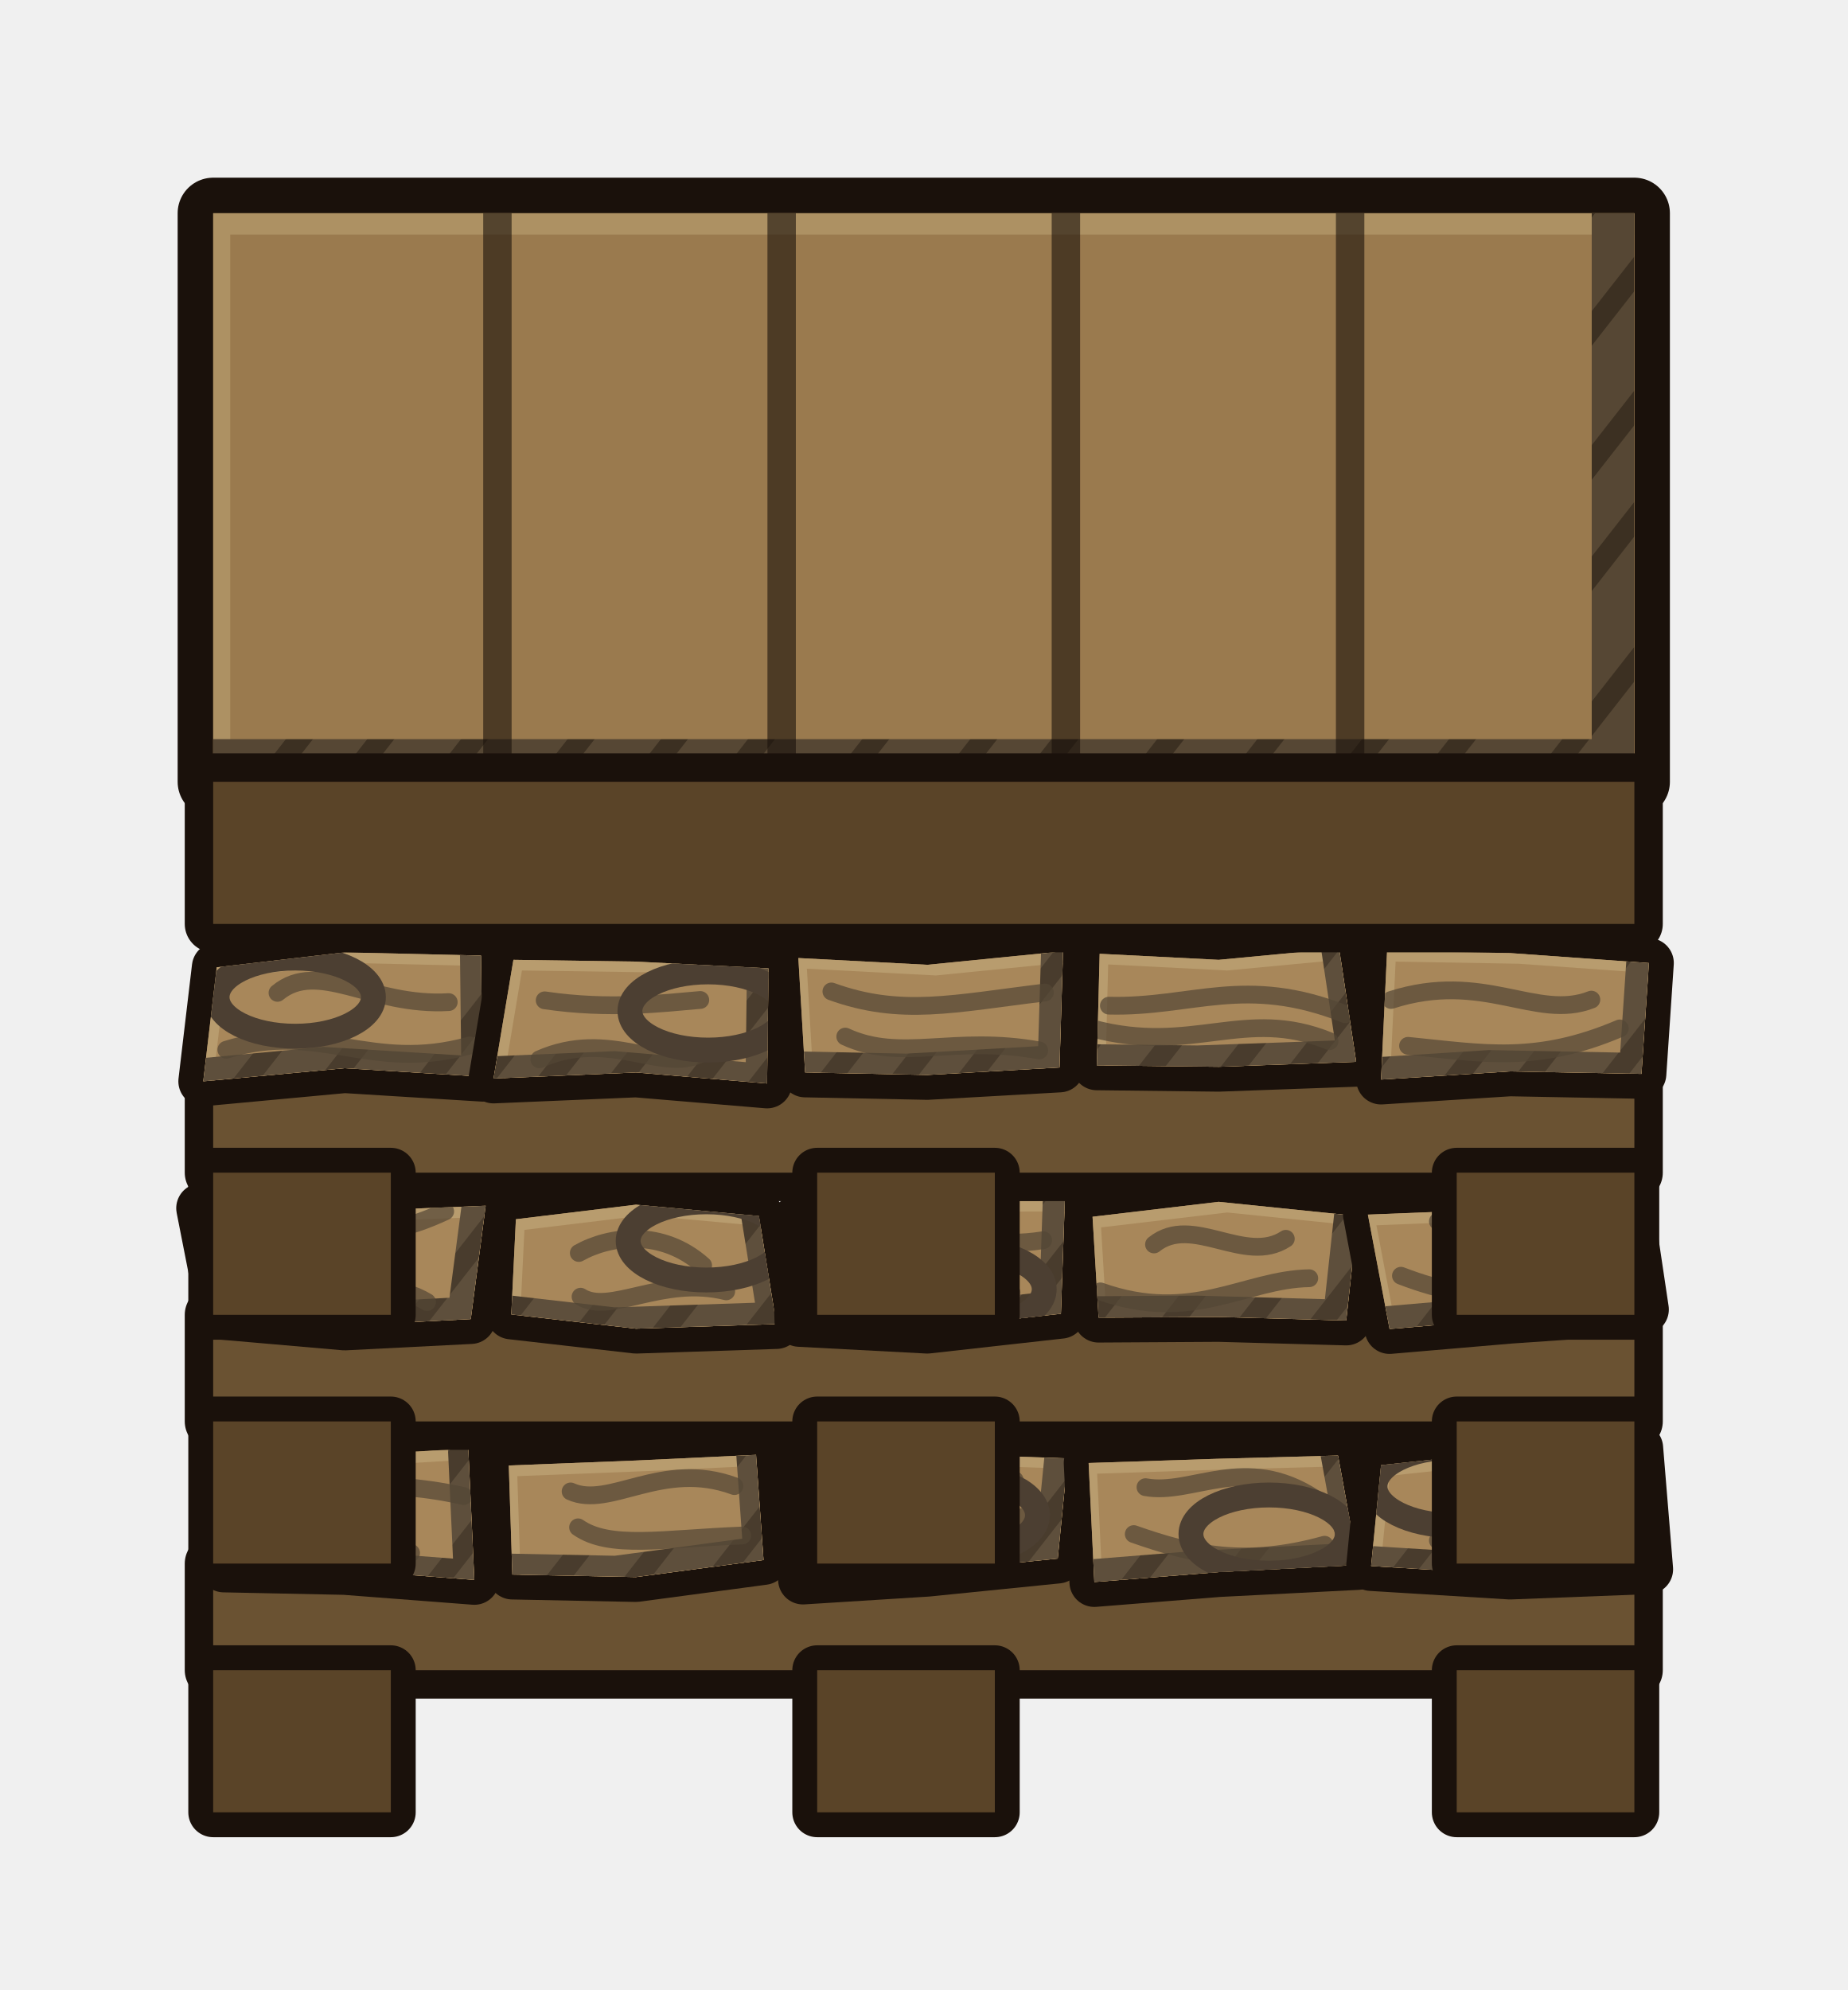
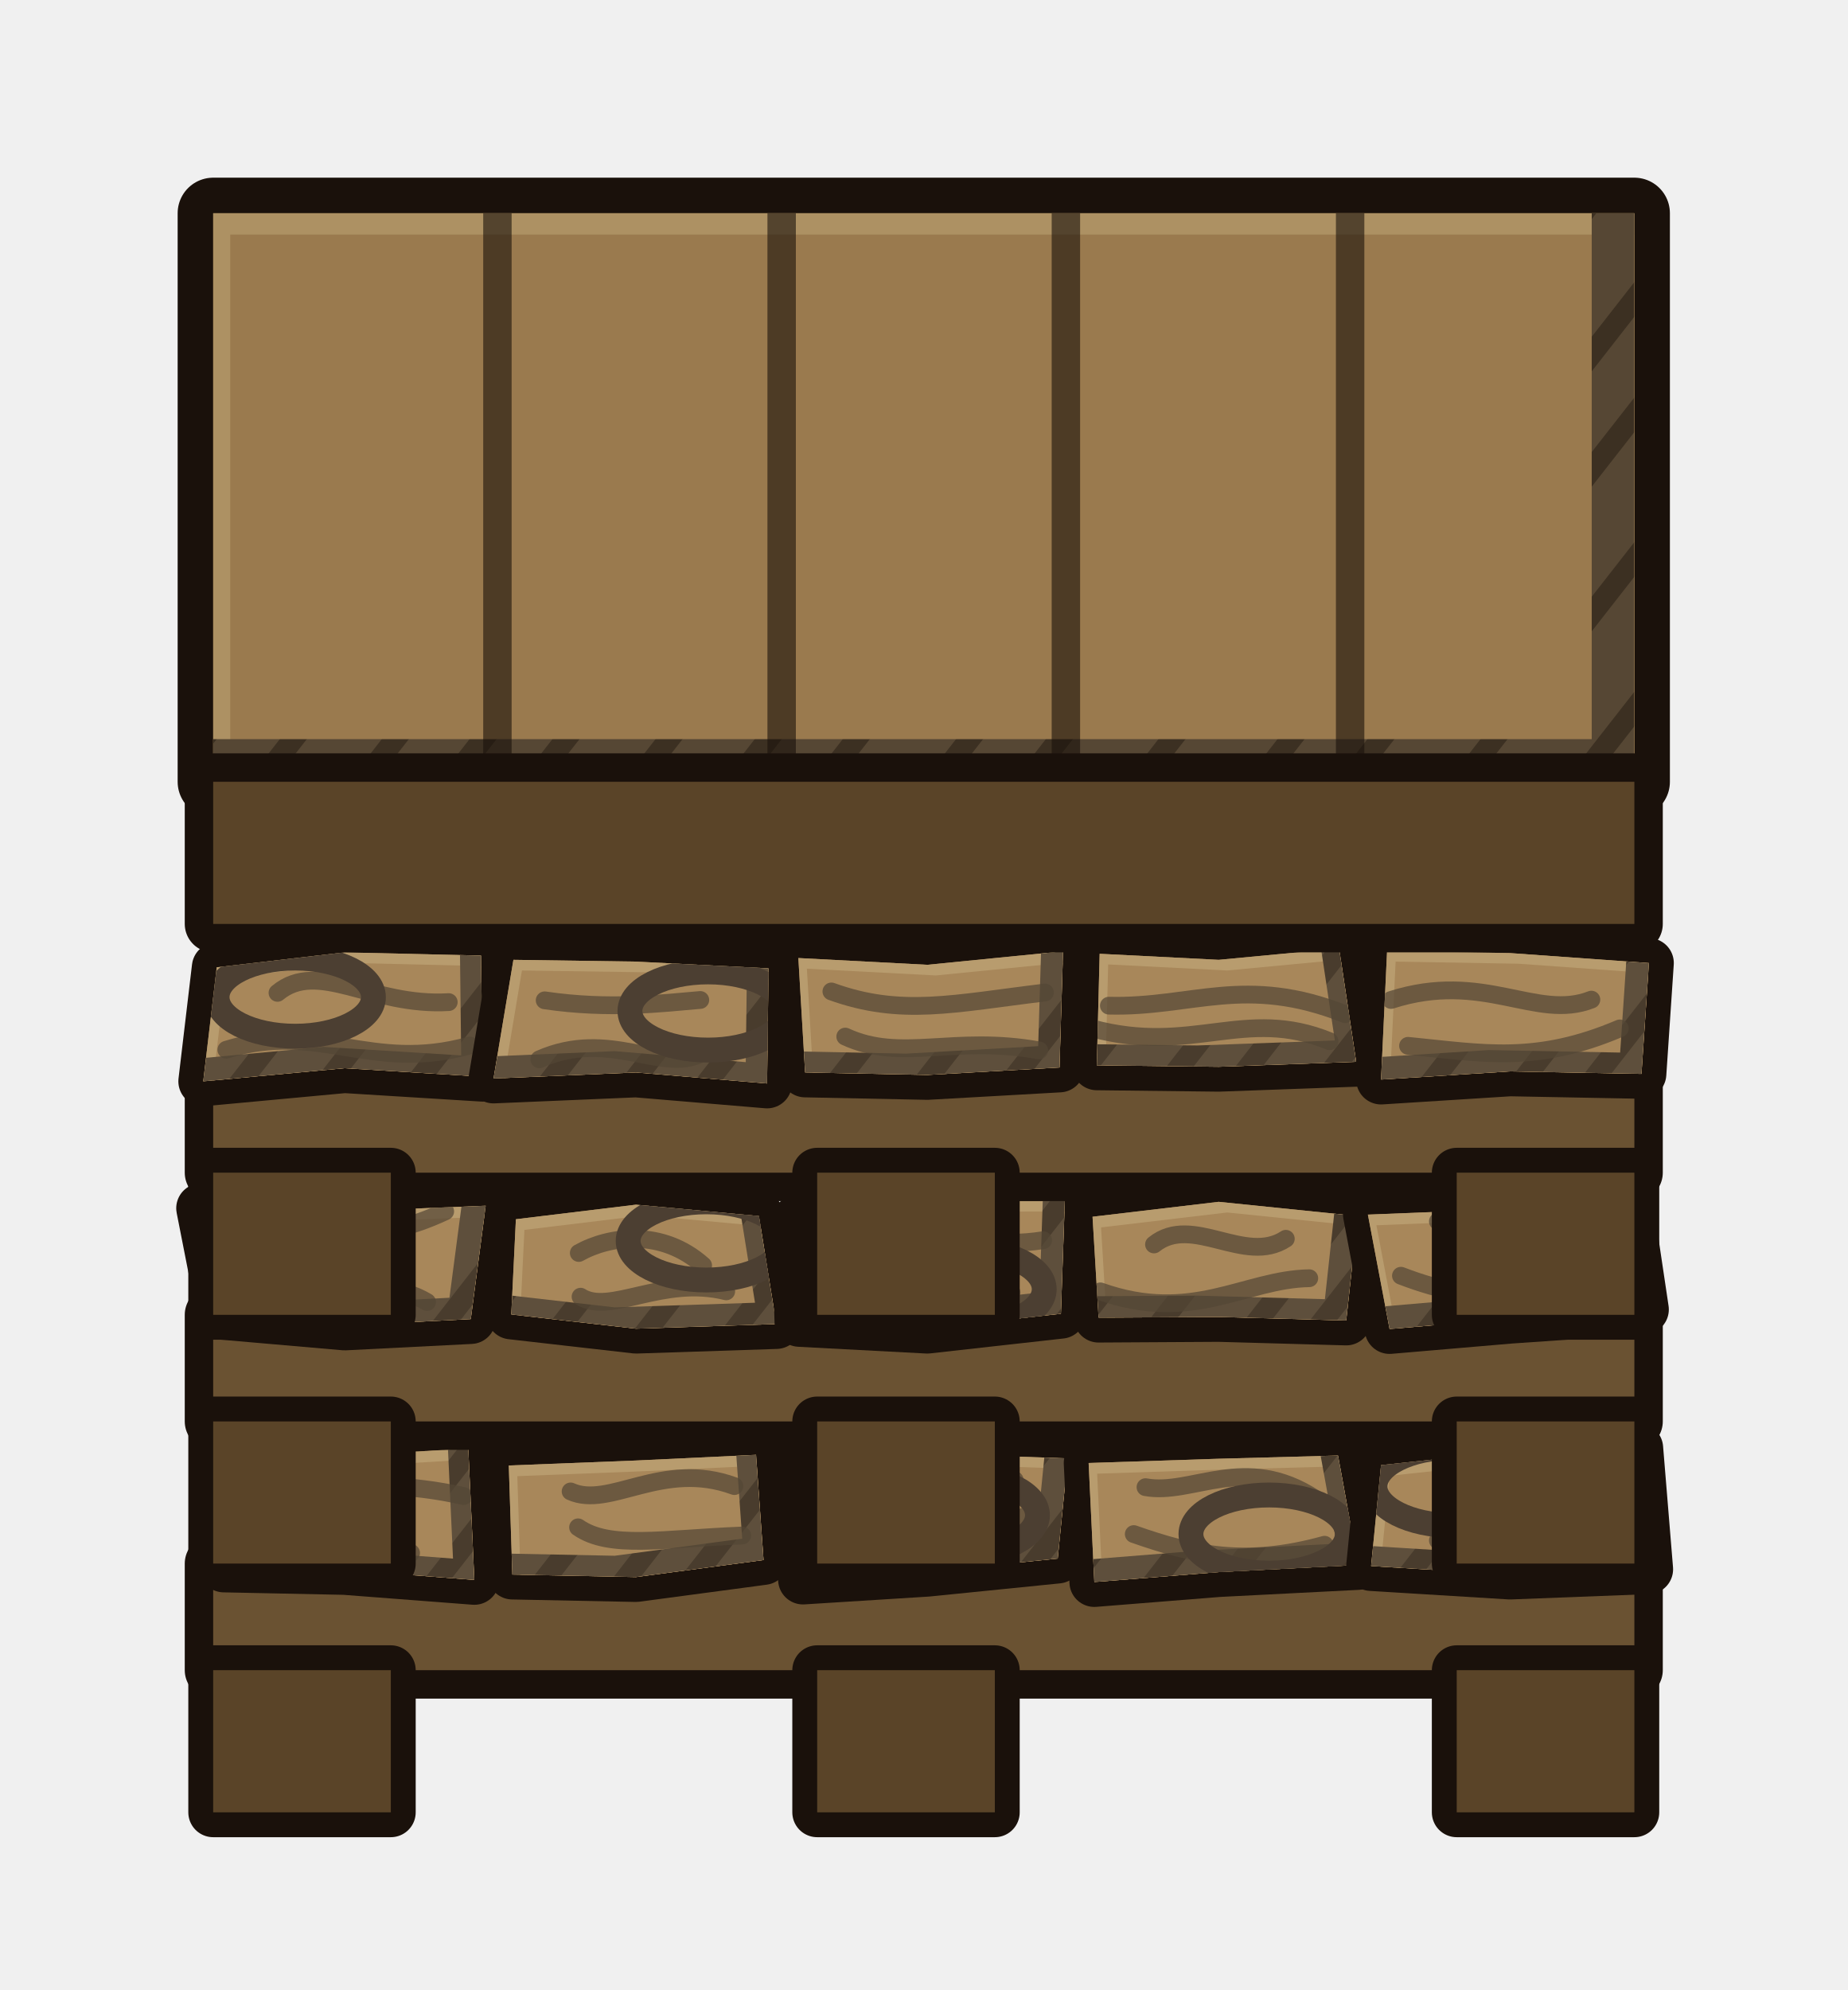
<svg xmlns="http://www.w3.org/2000/svg" width="52" height="56" viewBox="-6 -36 52 56">
  <path d="M0 8L40 8L40 11L0 11Z" fill="#1a110b" stroke="#1a110b" stroke-width="1.6" stroke-linejoin="round" />
  <path d="M0 8L40 8L40 11L0 11Z" fill="#6a5232" />
  <path d="M0 11L5 11L5 15L0 15Z" fill="#1a110b" stroke="#1a110b" stroke-width="1.4" stroke-linejoin="round" />
  <path d="M0 11L5 11L5 15L0 15Z" fill="#5a4428" />
  <path d="M17 11L22 11L22 15L17 15Z" fill="#1a110b" stroke="#1a110b" stroke-width="1.4" stroke-linejoin="round" />
  <path d="M17 11L22 11L22 15L17 15Z" fill="#5a4428" />
  <path d="M35 11L40 11L40 15L35 15Z" fill="#1a110b" stroke="#1a110b" stroke-width="1.4" stroke-linejoin="round" />
  <path d="M35 11L40 11L40 15L35 15Z" fill="#5a4428" />
  <path d="M0.25 5.26L3.7 4.97L7.18 4.76L7.35 8.46L3.7 8.18L0.3 8.11Z" fill="#1a110b" stroke="#1a110b" stroke-width="1.4" stroke-linejoin="round" />
  <path d="M0.25 5.26L3.7 4.97L7.18 4.76L7.35 8.46L3.7 8.18L0.3 8.11Z" fill="#a8875a" />
-   <clipPath id="c4452">
+   <clipPath id="c4581">
    <path d="M0.25 5.26L3.7 4.97L7.18 4.76L7.35 8.46L3.7 8.18L0.3 8.11Z" />
  </clipPath>
-   <g clip-path="url(#c4452)">
+   <g clip-path="url(#c4581)">
    <rect x="-600" y="-600" width="1200" height="1200" fill="#b89c6e" />
    <path d="M0.25 5.26L3.7 4.97L7.18 4.76L7.35 8.46L3.7 8.18L0.3 8.11Z" fill="#a8875a" transform="translate(0.24 0.3)" />
-     <mask id="m4452" maskUnits="userSpaceOnUse" x="-600" y="-600" width="1200" height="1200">
+     <mask id="m4581" maskUnits="userSpaceOnUse" x="-600" y="-600" width="1200" height="1200">
      <rect x="-600" y="-600" width="1200" height="1200" fill="#fff" />
      <path d="M0.25 5.26L3.7 4.97L7.18 4.76L7.35 8.46L3.7 8.18L0.3 8.11Z" fill="#000" transform="translate(-0.6 -0.6)" />
    </mask>
-     <g mask="url(#m4452)">
-       <rect x="-600" y="-600" width="1200" height="1200" fill="#5e4f3c" />
-       <path d="M-3.78 6.56L2.08 -0.94M-2.23 7.75L3.86 -0.04M-1.02 8.58L4.86 1.05M0.22 10.32L6.85 1.83M1.28 12.17L8.39 3.07M3.19 12.48L9.21 4.79M4.71 14L11.38 5.46" fill="none" stroke="#1a110b" stroke-width="0.6" stroke-opacity="0.3" stroke-linecap="round" />
+     <g mask="url(#m4581)">
+       <rect x="-600" y="-600" width="1200" height="1200" fill="#5e4f3c" />
+       <path d="M-4.28 7.2L2.74 -1.78M-2.51 8.08L3.58 0.28M-1.09 9.41L5.11 1.47M0.68 10.36L6.88 2.41M1.67 11.93L8.52 3.16M2.72 13.04L9.7 4.11M4.66 13.83L11.08 5.61" fill="none" stroke="#1a110b" stroke-width="0.6" stroke-opacity="0.3" stroke-linecap="round" />
    </g>
    <path d="M1.93 6.16C2.96 6.02 4.44 5.52 7.05 6.1M0.98 7.77C2.96 8.62 4.44 7.51 5.57 7.7" fill="none" stroke="#534636" stroke-width="0.5" stroke-opacity="0.7" stroke-linecap="round" stroke-linejoin="round" />
  </g>
  <path d="M8.32 5.24L11.9 5.1L15.28 4.94L15.49 7.9L11.9 8.38L8.42 8.31Z" fill="#1a110b" stroke="#1a110b" stroke-width="1.4" stroke-linejoin="round" />
  <path d="M8.32 5.24L11.9 5.1L15.28 4.94L15.49 7.9L11.9 8.38L8.42 8.31Z" fill="#a8875a" />
-   <clipPath id="c4453">
+   <clipPath id="c4582">
    <path d="M8.32 5.24L11.9 5.1L15.28 4.94L15.49 7.9L11.9 8.38L8.42 8.31Z" />
  </clipPath>
-   <g clip-path="url(#c4453)">
+   <g clip-path="url(#c4582)">
    <rect x="-600" y="-600" width="1200" height="1200" fill="#b89c6e" />
    <path d="M8.32 5.24L11.9 5.1L15.28 4.94L15.49 7.9L11.9 8.38L8.42 8.31Z" fill="#a8875a" transform="translate(0.24 0.3)" />
-     <mask id="m4453" maskUnits="userSpaceOnUse" x="-600" y="-600" width="1200" height="1200">
+     <mask id="m4582" maskUnits="userSpaceOnUse" x="-600" y="-600" width="1200" height="1200">
      <rect x="-600" y="-600" width="1200" height="1200" fill="#fff" />
      <path d="M8.32 5.24L11.9 5.1L15.28 4.94L15.49 7.9L11.9 8.38L8.42 8.31Z" fill="#000" transform="translate(-0.6 -0.6)" />
    </mask>
-     <g mask="url(#m4453)">
-       <rect x="-600" y="-600" width="1200" height="1200" fill="#5e4f3c" />
-       <path d="M4.06 7L10.33 -1.03M5.7 7.99L11.64 0.4M6.41 9.78L13.67 0.48M7.97 10.64L15.01 1.62M9.46 11.57L15.62 3.68M11.39 11.99L17.09 4.69M12.94 13.41L18.83 5.87" fill="none" stroke="#1a110b" stroke-width="0.6" stroke-opacity="0.3" stroke-linecap="round" />
+     <g mask="url(#m4582)">
+       <rect x="-600" y="-600" width="1200" height="1200" fill="#5e4f3c" />
+       <path d="M3.81 7.31L10.59 -1.36M4.88 8.73L11.6 0.13M6.35 9.57L12.86 1.24M8.1 10.02L14.32 2.07M9.4 11.26L15.38 3.6M10.84 11.81L16.67 4.36M11.57 13.6L18.2 5.12M13.39 13.87L19.66 5.84" fill="none" stroke="#1a110b" stroke-width="0.6" stroke-opacity="0.3" stroke-linecap="round" />
    </g>
    <path d="M10.06 5.97C11.16 6.47 12.64 5.07 14.67 5.82M10.27 6.98C11.16 7.6 12.64 7.3 14.89 7.21" fill="none" stroke="#534636" stroke-width="0.5" stroke-opacity="0.7" stroke-linecap="round" stroke-linejoin="round" />
  </g>
  <path d="M16.32 5.21L20.1 4.9L24.05 5.04L23.77 7.86L20.1 8.23L16.6 8.45Z" fill="#1a110b" stroke="#1a110b" stroke-width="1.4" stroke-linejoin="round" />
  <path d="M16.32 5.21L20.1 4.9L24.05 5.04L23.77 7.86L20.1 8.23L16.6 8.45Z" fill="#a8875a" />
-   <clipPath id="c4454">
+   <clipPath id="c4583">
    <path d="M16.32 5.21L20.1 4.9L24.05 5.04L23.77 7.86L20.1 8.23L16.6 8.45Z" />
  </clipPath>
-   <g clip-path="url(#c4454)">
+   <g clip-path="url(#c4583)">
    <rect x="-600" y="-600" width="1200" height="1200" fill="#b89c6e" />
    <path d="M16.32 5.21L20.1 4.9L24.05 5.04L23.77 7.86L20.1 8.23L16.6 8.45Z" fill="#a8875a" transform="translate(0.24 0.3)" />
-     <mask id="m4454" maskUnits="userSpaceOnUse" x="-600" y="-600" width="1200" height="1200">
+     <mask id="m4583" maskUnits="userSpaceOnUse" x="-600" y="-600" width="1200" height="1200">
      <rect x="-600" y="-600" width="1200" height="1200" fill="#fff" />
      <path d="M16.32 5.21L20.1 4.9L24.05 5.04L23.77 7.86L20.1 8.23L16.6 8.45Z" fill="#000" transform="translate(-0.6 -0.6)" />
    </mask>
-     <g mask="url(#m4454)">
-       <rect x="-600" y="-600" width="1200" height="1200" fill="#5e4f3c" />
-       <path d="M11.94 7.07L18.51 -1.34M12.87 8.84L19.91 -0.18M14.54 9.04L21.64 -0.05M15.85 10.4L23.13 1.09M17.11 11.49L23.57 3.22M19 12.52L25.37 4.36M20.06 14.49L27.27 5.27" fill="none" stroke="#1a110b" stroke-width="0.6" stroke-opacity="0.3" stroke-linecap="round" />
+     <g mask="url(#m4583)">
+       <rect x="-600" y="-600" width="1200" height="1200" fill="#5e4f3c" />
+       <path d="M11.41 7.75L18.46 -1.28M13.43 8.15L19.97 -0.22M14.06 9.82L21.54 0.24M16.07 10.71L23.14 1.66M18.34 11.2L24.37 3.49M19.59 12.47L26.29 3.9M20.96 13.44L27.38 5.23" fill="none" stroke="#1a110b" stroke-width="0.6" stroke-opacity="0.3" stroke-linecap="round" />
    </g>
    <path d="M18.16 5.69C19.36 5.2 20.84 6.41 22.56 5.65M17.65 6.91C19.36 7.47 20.84 7.64 23.16 6.52" fill="none" stroke="#534636" stroke-width="0.5" stroke-opacity="0.7" stroke-linecap="round" stroke-linejoin="round" />
    <path d="M18.8 6.64C18.8 6.03 19.79 5.54 21 5.54C22.22 5.54 23.2 6.03 23.2 6.64C23.2 7.24 22.22 7.74 21 7.74C19.79 7.74 18.8 7.24 18.8 6.64Z" fill="none" stroke="#4c3f32" stroke-width="0.7" />
  </g>
  <path d="M24.64 5.17L28.3 5.05L31.66 4.96L32.22 8.04L28.3 8.24L24.8 8.52Z" fill="#1a110b" stroke="#1a110b" stroke-width="1.4" stroke-linejoin="round" />
  <path d="M24.64 5.17L28.3 5.05L31.66 4.96L32.22 8.04L28.3 8.24L24.8 8.52Z" fill="#a8875a" />
-   <clipPath id="c4455">
+   <clipPath id="c4584">
    <path d="M24.64 5.17L28.3 5.05L31.66 4.96L32.22 8.04L28.3 8.24L24.8 8.52Z" />
  </clipPath>
-   <g clip-path="url(#c4455)">
+   <g clip-path="url(#c4584)">
    <rect x="-600" y="-600" width="1200" height="1200" fill="#b89c6e" />
    <path d="M24.64 5.17L28.3 5.05L31.66 4.96L32.22 8.04L28.3 8.24L24.8 8.52Z" fill="#a8875a" transform="translate(0.24 0.3)" />
-     <mask id="m4455" maskUnits="userSpaceOnUse" x="-600" y="-600" width="1200" height="1200">
+     <mask id="m4584" maskUnits="userSpaceOnUse" x="-600" y="-600" width="1200" height="1200">
      <rect x="-600" y="-600" width="1200" height="1200" fill="#fff" />
      <path d="M24.64 5.17L28.3 5.05L31.66 4.96L32.22 8.04L28.3 8.24L24.8 8.52Z" fill="#000" transform="translate(-0.6 -0.6)" />
    </mask>
-     <g mask="url(#m4455)">
-       <rect x="-600" y="-600" width="1200" height="1200" fill="#5e4f3c" />
-       <path d="M20.1 7.35L27.23 -1.78M21.92 8.05L28.69 -0.63M23.07 9.49L29.74 0.96M24 10.94L31.35 1.53M25.93 11.92L32.39 3.65M27.29 13.56L33.91 5.08M29.58 13.82L36.06 5.53" fill="none" stroke="#1a110b" stroke-width="0.6" stroke-opacity="0.3" stroke-linecap="round" />
+     <g mask="url(#m4584)">
+       <rect x="-600" y="-600" width="1200" height="1200" fill="#5e4f3c" />
+       <path d="M20.36 7.01L26.53 -0.88M21.78 8.5L28.82 -0.52M22.97 9.96L30.26 0.62M24.54 11L31.03 2.69M26.16 11.5L32.89 2.88M28.07 12.46L34.34 4.44M29.21 13.35L35.86 4.84M29.56 15.29L36.87 5.95" fill="none" stroke="#1a110b" stroke-width="0.6" stroke-opacity="0.3" stroke-linecap="round" />
    </g>
    <path d="M26.24 5.85C27.56 6.09 29.04 4.88 31.01 6.17M25.91 7.17C27.56 7.75 29.04 8.09 31.28 7.47" fill="none" stroke="#534636" stroke-width="0.5" stroke-opacity="0.7" stroke-linecap="round" stroke-linejoin="round" />
    <path d="M27.52 7.17C27.52 6.56 28.5 6.07 29.72 6.07C30.93 6.07 31.92 6.56 31.92 7.17C31.92 7.78 30.93 8.27 29.72 8.27C28.5 8.27 27.52 7.78 27.52 7.17Z" fill="none" stroke="#4c3f32" stroke-width="0.7" />
  </g>
  <path d="M32.87 5.23L36.5 4.84L40.11 4.75L40.39 8.16L36.5 8.31L32.59 8.07Z" fill="#1a110b" stroke="#1a110b" stroke-width="1.4" stroke-linejoin="round" />
  <path d="M32.87 5.23L36.5 4.84L40.11 4.75L40.39 8.16L36.5 8.31L32.59 8.07Z" fill="#a8875a" />
-   <clipPath id="c4456">
+   <clipPath id="c4585">
    <path d="M32.87 5.23L36.5 4.84L40.11 4.75L40.39 8.16L36.5 8.31L32.59 8.07Z" />
  </clipPath>
-   <g clip-path="url(#c4456)">
+   <g clip-path="url(#c4585)">
    <rect x="-600" y="-600" width="1200" height="1200" fill="#b89c6e" />
    <path d="M32.87 5.23L36.5 4.84L40.11 4.75L40.39 8.16L36.5 8.31L32.59 8.07Z" fill="#a8875a" transform="translate(0.24 0.3)" />
-     <mask id="m4456" maskUnits="userSpaceOnUse" x="-600" y="-600" width="1200" height="1200">
+     <mask id="m4585" maskUnits="userSpaceOnUse" x="-600" y="-600" width="1200" height="1200">
      <rect x="-600" y="-600" width="1200" height="1200" fill="#fff" />
      <path d="M32.87 5.23L36.5 4.84L40.11 4.75L40.39 8.16L36.5 8.31L32.59 8.07Z" fill="#000" transform="translate(-0.6 -0.6)" />
    </mask>
-     <g mask="url(#m4456)">
-       <rect x="-600" y="-600" width="1200" height="1200" fill="#5e4f3c" />
-       <path d="M28.6 6.42L34.48 -1.11M29.33 8.02L36.31 -0.92M30.48 9.32L37.06 0.9M31.62 10.63L38.98 1.21M33.75 10.45L39.81 2.69M34.3 12.45L41.35 3.42M35.98 13.16L42.77 4.47M37.33 14.65L44.16 5.91" fill="none" stroke="#1a110b" stroke-width="0.6" stroke-opacity="0.3" stroke-linecap="round" />
+     <g mask="url(#m4585)">
+       <rect x="-600" y="-600" width="1200" height="1200" fill="#5e4f3c" />
+       <path d="M28.63 6.38L35.09 -1.89M28.95 8.34L35.94 -0.6M30.88 9.21L38.01 0.09M31.73 10.76L38.77 1.75M34.16 10.75L40.28 2.92M35.19 12.27L41.99 3.57M36.76 13.6L43.25 5.28" fill="none" stroke="#1a110b" stroke-width="0.6" stroke-opacity="0.3" stroke-linecap="round" />
    </g>
    <path d="M34.63 5.91C35.76 5.14 37.24 5.65 39.9 6.18M34.47 7.35C35.76 6.76 37.24 6.97 38.02 7.14" fill="none" stroke="#534636" stroke-width="0.5" stroke-opacity="0.7" stroke-linecap="round" stroke-linejoin="round" />
    <path d="M32.7 5.83C32.7 5.22 33.68 4.73 34.9 4.73C36.11 4.73 37.1 5.22 37.1 5.83C37.1 6.43 36.11 6.93 34.9 6.93C33.68 6.93 32.7 6.43 32.7 5.83Z" fill="none" stroke="#4c3f32" stroke-width="0.7" />
  </g>
  <path d="M0 1L40 1L40 4L0 4Z" fill="#1a110b" stroke="#1a110b" stroke-width="1.6" stroke-linejoin="round" />
  <path d="M0 1L40 1L40 4L0 4Z" fill="#6a5232" />
  <path d="M0 4L5 4L5 8L0 8Z" fill="#1a110b" stroke="#1a110b" stroke-width="1.4" stroke-linejoin="round" />
  <path d="M0 4L5 4L5 8L0 8Z" fill="#5a4428" />
  <path d="M17 4L22 4L22 8L17 8Z" fill="#1a110b" stroke="#1a110b" stroke-width="1.4" stroke-linejoin="round" />
  <path d="M17 4L22 4L22 8L17 8Z" fill="#5a4428" />
  <path d="M35 4L40 4L40 8L35 8Z" fill="#1a110b" stroke="#1a110b" stroke-width="1.4" stroke-linejoin="round" />
  <path d="M35 4L40 4L40 8L35 8Z" fill="#5a4428" />
  <path d="M-0.34 -2L3.7 -1.91L7.67 -2.07L7.25 1.12L3.7 1.3L0.25 1Z" fill="#1a110b" stroke="#1a110b" stroke-width="1.4" stroke-linejoin="round" />
  <path d="M-0.34 -2L3.7 -1.91L7.67 -2.07L7.25 1.12L3.7 1.3L0.25 1Z" fill="#a8875a" />
-   <clipPath id="c4461">
+   <clipPath id="c4590">
    <path d="M-0.34 -2L3.7 -1.91L7.67 -2.07L7.25 1.12L3.7 1.3L0.25 1Z" />
  </clipPath>
-   <g clip-path="url(#c4461)">
+   <g clip-path="url(#c4590)">
    <rect x="-600" y="-600" width="1200" height="1200" fill="#b89c6e" />
    <path d="M-0.34 -2L3.7 -1.91L7.67 -2.07L7.25 1.12L3.7 1.3L0.25 1Z" fill="#a8875a" transform="translate(0.24 0.3)" />
-     <mask id="m4461" maskUnits="userSpaceOnUse" x="-600" y="-600" width="1200" height="1200">
+     <mask id="m4590" maskUnits="userSpaceOnUse" x="-600" y="-600" width="1200" height="1200">
      <rect x="-600" y="-600" width="1200" height="1200" fill="#fff" />
      <path d="M-0.34 -2L3.7 -1.91L7.67 -2.07L7.25 1.12L3.7 1.3L0.25 1Z" fill="#000" transform="translate(-0.6 -0.6)" />
    </mask>
-     <g mask="url(#m4461)">
-       <rect x="-600" y="-600" width="1200" height="1200" fill="#5e4f3c" />
-       <path d="M-4.39 -0.39L1.61 -8.07M-3.92 1.72L3.42 -7.67M-2.72 2.64L4.86 -7.06M-0.58 2.8L6.19 -5.86M1.02 3.66L7.16 -4.2M1.96 5.96L9.46 -3.63M3.35 6.94L10.74 -2.51M4.74 7.67L11.51 -1" fill="none" stroke="#1a110b" stroke-width="0.6" stroke-opacity="0.3" stroke-linecap="round" />
+     <g mask="url(#m4590)">
+       <rect x="-600" y="-600" width="1200" height="1200" fill="#5e4f3c" />
+       <path d="M-4.42 -0.34L2.54 -9.25M-3.62 1.95L3.99 -7.79M-1.96 2.84L5.01 -6.08M0.35 3.13L6.64 -4.93M0.96 4.93L8.44 -4.65M2.59 6.26L9.28 -2.31M4.41 6.92L11 -1.51" fill="none" stroke="#1a110b" stroke-width="0.6" stroke-opacity="0.3" stroke-linecap="round" />
    </g>
    <path d="M1.12 -1.69C2.96 -1.25 4.44 -0.93 6.53 -1.91M1.65 0.28C2.96 1.01 4.44 -0.3 6.02 0.64" fill="none" stroke="#534636" stroke-width="0.5" stroke-opacity="0.7" stroke-linecap="round" stroke-linejoin="round" />
  </g>
  <path d="M8.52 -1.69L11.9 -2.1L15.36 -1.78L15.85 1.26L11.9 1.39L8.39 0.99Z" fill="#1a110b" stroke="#1a110b" stroke-width="1.4" stroke-linejoin="round" />
  <path d="M8.52 -1.69L11.9 -2.1L15.36 -1.78L15.85 1.26L11.9 1.39L8.39 0.99Z" fill="#a8875a" />
-   <clipPath id="c4462">
+   <clipPath id="c4591">
    <path d="M8.52 -1.69L11.9 -2.1L15.36 -1.78L15.85 1.26L11.9 1.39L8.39 0.99Z" />
  </clipPath>
-   <g clip-path="url(#c4462)">
+   <g clip-path="url(#c4591)">
    <rect x="-600" y="-600" width="1200" height="1200" fill="#b89c6e" />
    <path d="M8.52 -1.69L11.9 -2.1L15.36 -1.78L15.85 1.26L11.9 1.39L8.39 0.99Z" fill="#a8875a" transform="translate(0.24 0.3)" />
-     <mask id="m4462" maskUnits="userSpaceOnUse" x="-600" y="-600" width="1200" height="1200">
+     <mask id="m4591" maskUnits="userSpaceOnUse" x="-600" y="-600" width="1200" height="1200">
      <rect x="-600" y="-600" width="1200" height="1200" fill="#fff" />
      <path d="M8.52 -1.69L11.9 -2.1L15.36 -1.78L15.85 1.26L11.9 1.39L8.39 0.99Z" fill="#000" transform="translate(-0.6 -0.6)" />
    </mask>
-     <g mask="url(#m4462)">
-       <rect x="-600" y="-600" width="1200" height="1200" fill="#5e4f3c" />
-       <path d="M4.45 -0.48L10.72 -8.5M5.29 1.35L11.73 -6.89M7.48 2.03L13.45 -5.61M8.65 3.81L14.86 -4.13M9.9 5.02L16.31 -3.18M12.1 5.49L17.86 -1.88M12.41 7.49L18.98 -0.93" fill="none" stroke="#1a110b" stroke-width="0.6" stroke-opacity="0.3" stroke-linecap="round" />
+     <g mask="url(#m4591)">
+       <rect x="-600" y="-600" width="1200" height="1200" fill="#5e4f3c" />
+       <path d="M4.23 -0.19L10.82 -8.62M4.84 1.55L11.37 -6.81M6.68 2.35L13.46 -6.32M8.37 3.12L14.56 -4.81M10.02 4.24L16.57 -4.14M11.44 5.58L17.66 -2.38M12.61 6.47L18.76 -1.4" fill="none" stroke="#1a110b" stroke-width="0.6" stroke-opacity="0.3" stroke-linecap="round" />
    </g>
    <path d="M10.29 -0.74C11.16 -1.23 12.64 -1.42 13.79 -0.39M10.34 0.49C11.16 1.02 12.64 -0.11 14.44 0.34" fill="none" stroke="#534636" stroke-width="0.5" stroke-opacity="0.7" stroke-linecap="round" stroke-linejoin="round" />
    <path d="M11.68 -1.08C11.68 -1.69 12.67 -2.18 13.88 -2.18C15.1 -2.18 16.08 -1.69 16.08 -1.08C16.08 -0.47 15.1 0.02 13.88 0.02C12.67 0.02 11.68 -0.47 11.68 -1.08Z" fill="none" stroke="#4c3f32" stroke-width="0.7" />
  </g>
  <path d="M16.41 -1.65L20.1 -2.2L23.97 -2.21L23.86 0.97L20.1 1.39L16.5 1.2Z" fill="#1a110b" stroke="#1a110b" stroke-width="1.4" stroke-linejoin="round" />
  <path d="M16.41 -1.65L20.1 -2.2L23.97 -2.21L23.86 0.97L20.1 1.39L16.5 1.2Z" fill="#a8875a" />
-   <clipPath id="c4463">
+   <clipPath id="c4592">
    <path d="M16.41 -1.65L20.1 -2.2L23.97 -2.21L23.86 0.97L20.1 1.39L16.5 1.2Z" />
  </clipPath>
-   <g clip-path="url(#c4463)">
+   <g clip-path="url(#c4592)">
    <rect x="-600" y="-600" width="1200" height="1200" fill="#b89c6e" />
    <path d="M16.41 -1.65L20.1 -2.2L23.97 -2.21L23.86 0.97L20.1 1.39L16.5 1.2Z" fill="#a8875a" transform="translate(0.24 0.3)" />
-     <mask id="m4463" maskUnits="userSpaceOnUse" x="-600" y="-600" width="1200" height="1200">
+     <mask id="m4592" maskUnits="userSpaceOnUse" x="-600" y="-600" width="1200" height="1200">
      <rect x="-600" y="-600" width="1200" height="1200" fill="#fff" />
      <path d="M16.41 -1.65L20.1 -2.2L23.97 -2.21L23.86 0.97L20.1 1.39L16.5 1.2Z" fill="#000" transform="translate(-0.6 -0.6)" />
    </mask>
-     <g mask="url(#m4463)">
-       <rect x="-600" y="-600" width="1200" height="1200" fill="#5e4f3c" />
-       <path d="M12.1 -0.1L19.08 -9.04M13.61 1L20.15 -7.37M14.29 2.79L21.32 -6.2M15.99 3.37L23.14 -5.78M17.51 4.88L24.58 -4.16M18.74 6.05L25.91 -3.11M20.4 6.75L27.41 -2.22" fill="none" stroke="#1a110b" stroke-width="0.6" stroke-opacity="0.3" stroke-linecap="round" />
+     <g mask="url(#m4592)">
+       <rect x="-600" y="-600" width="1200" height="1200" fill="#5e4f3c" />
+       <path d="M11.87 0.19L18.35 -8.11M13.71 1.11L19.93 -6.86M15.03 2.79L21.74 -5.78M16.44 4L22.99 -4.38M18.57 4.67L24.99 -3.56M20.29 5.89L26.37 -1.9M21.39 7.79L28.27 -1.01" fill="none" stroke="#1a110b" stroke-width="0.6" stroke-opacity="0.3" stroke-linecap="round" />
    </g>
    <path d="M18.61 -1.18C19.36 -2.13 20.84 -0.7 23.36 -1.1M18.53 0.08C19.36 0.35 20.84 0.07 22.47 0.37" fill="none" stroke="#534636" stroke-width="0.5" stroke-opacity="0.7" stroke-linecap="round" stroke-linejoin="round" />
    <path d="M18.99 0.28C18.99 -0.33 19.97 -0.82 21.19 -0.82C22.4 -0.82 23.39 -0.33 23.39 0.28C23.39 0.89 22.4 1.38 21.19 1.38C19.97 1.38 18.99 0.89 18.99 0.28Z" fill="none" stroke="#4c3f32" stroke-width="0.7" />
  </g>
  <path d="M24.75 -1.76L28.3 -2.18L32.21 -1.78L31.89 1.16L28.3 1.06L24.92 1.08Z" fill="#1a110b" stroke="#1a110b" stroke-width="1.4" stroke-linejoin="round" />
  <path d="M24.75 -1.76L28.3 -2.18L32.21 -1.78L31.89 1.16L28.3 1.06L24.92 1.08Z" fill="#a8875a" />
-   <clipPath id="c4464">
+   <clipPath id="c4593">
    <path d="M24.75 -1.76L28.3 -2.18L32.21 -1.78L31.89 1.16L28.3 1.06L24.92 1.08Z" />
  </clipPath>
-   <g clip-path="url(#c4464)">
+   <g clip-path="url(#c4593)">
    <rect x="-600" y="-600" width="1200" height="1200" fill="#b89c6e" />
    <path d="M24.75 -1.76L28.3 -2.18L32.21 -1.78L31.89 1.16L28.3 1.06L24.92 1.08Z" fill="#a8875a" transform="translate(0.24 0.3)" />
-     <mask id="m4464" maskUnits="userSpaceOnUse" x="-600" y="-600" width="1200" height="1200">
+     <mask id="m4593" maskUnits="userSpaceOnUse" x="-600" y="-600" width="1200" height="1200">
      <rect x="-600" y="-600" width="1200" height="1200" fill="#fff" />
      <path d="M24.75 -1.76L28.3 -2.18L32.21 -1.78L31.89 1.16L28.3 1.06L24.92 1.08Z" fill="#000" transform="translate(-0.6 -0.6)" />
    </mask>
-     <g mask="url(#m4464)">
-       <rect x="-600" y="-600" width="1200" height="1200" fill="#5e4f3c" />
-       <path d="M20.39 -0.04L26.96 -8.45M22.48 0.71L28.26 -6.69M23.41 2.75L30.33 -6.1M25.44 3.18L31.23 -4.24M26.63 4.45L33.47 -4.3M27.86 5.48L34.59 -3.13M28.99 7.03L35.85 -1.74" fill="none" stroke="#1a110b" stroke-width="0.6" stroke-opacity="0.3" stroke-linecap="round" />
+     <g mask="url(#m4593)">
+       <rect x="-600" y="-600" width="1200" height="1200" fill="#5e4f3c" />
+       <path d="M20.5 -0.19L26.51 -7.88M22.15 0.63L28.82 -7.9M23.65 2.13L29.72 -5.64M24.73 3.69L31.7 -5.22M26.34 5.08L33.61 -4.22M27.96 5.36L34.63 -3.17M29.5 6.55L36.2 -2.01" fill="none" stroke="#1a110b" stroke-width="0.6" stroke-opacity="0.3" stroke-linecap="round" />
    </g>
    <path d="M26.48 -0.98C27.56 -1.85 29.04 -0.38 30.19 -1.14M24.97 0.34C27.56 1.26 29.04 0 30.85 -0.03" fill="none" stroke="#534636" stroke-width="0.5" stroke-opacity="0.7" stroke-linecap="round" stroke-linejoin="round" />
  </g>
  <path d="M32.5 -1.82L36.5 -1.98L39.88 -1.76L40.27 0.85L36.5 1.11L33.11 1.4Z" fill="#1a110b" stroke="#1a110b" stroke-width="1.4" stroke-linejoin="round" />
  <path d="M32.5 -1.82L36.5 -1.98L39.88 -1.76L40.27 0.85L36.5 1.11L33.11 1.4Z" fill="#a8875a" />
-   <clipPath id="c4465">
+   <clipPath id="c4594">
    <path d="M32.5 -1.82L36.5 -1.98L39.88 -1.76L40.27 0.85L36.5 1.11L33.11 1.4Z" />
  </clipPath>
-   <g clip-path="url(#c4465)">
+   <g clip-path="url(#c4594)">
    <rect x="-600" y="-600" width="1200" height="1200" fill="#b89c6e" />
    <path d="M32.5 -1.82L36.5 -1.98L39.88 -1.76L40.27 0.85L36.5 1.11L33.11 1.4Z" fill="#a8875a" transform="translate(0.24 0.3)" />
-     <mask id="m4465" maskUnits="userSpaceOnUse" x="-600" y="-600" width="1200" height="1200">
+     <mask id="m4594" maskUnits="userSpaceOnUse" x="-600" y="-600" width="1200" height="1200">
      <rect x="-600" y="-600" width="1200" height="1200" fill="#fff" />
      <path d="M32.5 -1.82L36.5 -1.98L39.88 -1.76L40.27 0.85L36.5 1.11L33.11 1.4Z" fill="#000" transform="translate(-0.6 -0.6)" />
    </mask>
-     <g mask="url(#m4465)">
-       <rect x="-600" y="-600" width="1200" height="1200" fill="#5e4f3c" />
-       <path d="M27.74 0.65L34.68 -8.23M29.36 1.76L36.06 -6.81M31.24 2.54L37.81 -5.87M32.21 3.94L38.8 -4.49M33.91 4.24L40.51 -4.21M35.6 5.09L42.26 -3.43M37.29 6.38L43.8 -1.96" fill="none" stroke="#1a110b" stroke-width="0.6" stroke-opacity="0.3" stroke-linecap="round" />
+     <g mask="url(#m4594)">
+       <rect x="-600" y="-600" width="1200" height="1200" fill="#5e4f3c" />
+       <path d="M27.83 0.53L35.25 -8.96M29.91 1.31L36.53 -7.16M31.46 2.13L37.55 -5.67M32.64 3.4L39.39 -5.25M33.72 4.55L40.42 -4.03M35.52 5.1L41.89 -3.06M36.14 6.98L42.83 -1.59M37.81 7.21L44.18 -0.93" fill="none" stroke="#1a110b" stroke-width="0.6" stroke-opacity="0.3" stroke-linecap="round" />
    </g>
    <path d="M34.47 -1.63C35.76 -1.54 37.24 -2.55 38.31 -1.52M33.43 -0.1C35.76 0.8 37.24 0.46 38.19 0.19" fill="none" stroke="#534636" stroke-width="0.5" stroke-opacity="0.7" stroke-linecap="round" stroke-linejoin="round" />
  </g>
  <path d="M0 -6L40 -6L40 -3L0 -3Z" fill="#1a110b" stroke="#1a110b" stroke-width="1.6" stroke-linejoin="round" />
  <path d="M0 -6L40 -6L40 -3L0 -3Z" fill="#6a5232" />
  <path d="M0 -3L5 -3L5 1L0 1Z" fill="#1a110b" stroke="#1a110b" stroke-width="1.4" stroke-linejoin="round" />
  <path d="M0 -3L5 -3L5 1L0 1Z" fill="#5a4428" />
  <path d="M17 -3L22 -3L22 1L17 1Z" fill="#1a110b" stroke="#1a110b" stroke-width="1.4" stroke-linejoin="round" />
  <path d="M17 -3L22 -3L22 1L17 1Z" fill="#5a4428" />
  <path d="M35 -3L40 -3L40 1L35 1Z" fill="#1a110b" stroke="#1a110b" stroke-width="1.4" stroke-linejoin="round" />
  <path d="M35 -3L40 -3L40 1L35 1Z" fill="#5a4428" />
  <path d="M0.1 -8.78L3.7 -9.2L7.54 -9.11L7.58 -5.7L3.7 -5.94L-0.28 -5.57Z" fill="#1a110b" stroke="#1a110b" stroke-width="1.4" stroke-linejoin="round" />
  <path d="M0.1 -8.78L3.7 -9.2L7.54 -9.11L7.58 -5.7L3.7 -5.94L-0.28 -5.57Z" fill="#a8875a" />
-   <clipPath id="c4470">
+   <clipPath id="c4599">
    <path d="M0.1 -8.78L3.7 -9.2L7.54 -9.11L7.58 -5.7L3.7 -5.94L-0.28 -5.57Z" />
  </clipPath>
-   <g clip-path="url(#c4470)">
+   <g clip-path="url(#c4599)">
    <rect x="-600" y="-600" width="1200" height="1200" fill="#b89c6e" />
    <path d="M0.1 -8.78L3.7 -9.2L7.54 -9.11L7.58 -5.7L3.7 -5.94L-0.28 -5.57Z" fill="#a8875a" transform="translate(0.24 0.3)" />
-     <mask id="m4470" maskUnits="userSpaceOnUse" x="-600" y="-600" width="1200" height="1200">
+     <mask id="m4599" maskUnits="userSpaceOnUse" x="-600" y="-600" width="1200" height="1200">
      <rect x="-600" y="-600" width="1200" height="1200" fill="#fff" />
      <path d="M0.1 -8.78L3.7 -9.2L7.54 -9.11L7.58 -5.7L3.7 -5.94L-0.28 -5.57Z" fill="#000" transform="translate(-0.6 -0.6)" />
    </mask>
-     <g mask="url(#m4470)">
-       <rect x="-600" y="-600" width="1200" height="1200" fill="#5e4f3c" />
-       <path d="M-4.91 -6.71L2.06 -15.63M-3.68 -5.84L3.08 -14.48M-2.2 -4.57L5.05 -13.85M-0.43 -3.88L6.26 -12.45M0.89 -2.5L7.49 -10.95M2.28 -0.79L8.97 -9.36M4.28 -0.48L10.69 -8.7" fill="none" stroke="#1a110b" stroke-width="0.6" stroke-opacity="0.3" stroke-linecap="round" />
+     <g mask="url(#m4599)">
+       <rect x="-600" y="-600" width="1200" height="1200" fill="#5e4f3c" />
+       <path d="M-4.53 -7.19L1.88 -15.4M-3.58 -5.21L3.41 -14.17M-2.29 -4.12L4.91 -13.34M-0.97 -3.33L6.31 -12.65M0.51 -2.11L8.07 -11.79M2.84 -1.85L9.55 -10.44M4.06 -0.9L10.2 -8.76M5.19 0.36L11.59 -7.83" fill="none" stroke="#1a110b" stroke-width="0.6" stroke-opacity="0.3" stroke-linecap="round" />
    </g>
    <path d="M1.81 -8.06C2.96 -9.01 4.44 -7.67 6.63 -7.8M0.37 -6.46C2.96 -7.27 4.44 -5.8 7.22 -6.58" fill="none" stroke="#534636" stroke-width="0.5" stroke-opacity="0.7" stroke-linecap="round" stroke-linejoin="round" />
    <path d="M0.11 -7.94C0.11 -8.55 1.09 -9.04 2.31 -9.04C3.52 -9.04 4.51 -8.55 4.51 -7.94C4.51 -7.33 3.52 -6.84 2.31 -6.84C1.09 -6.84 0.11 -7.33 0.11 -7.94Z" fill="none" stroke="#4c3f32" stroke-width="0.7" />
  </g>
  <path d="M8.45 -8.99L11.9 -8.94L15.63 -8.75L15.59 -5.51L11.9 -5.82L7.89 -5.65Z" fill="#1a110b" stroke="#1a110b" stroke-width="1.4" stroke-linejoin="round" />
  <path d="M8.45 -8.99L11.9 -8.94L15.63 -8.75L15.59 -5.51L11.9 -5.82L7.89 -5.65Z" fill="#a8875a" />
-   <clipPath id="c4471">
+   <clipPath id="c4600">
    <path d="M8.45 -8.99L11.9 -8.94L15.63 -8.75L15.59 -5.51L11.9 -5.82L7.89 -5.65Z" />
  </clipPath>
-   <g clip-path="url(#c4471)">
+   <g clip-path="url(#c4600)">
    <rect x="-600" y="-600" width="1200" height="1200" fill="#b89c6e" />
    <path d="M8.45 -8.99L11.9 -8.94L15.63 -8.75L15.59 -5.51L11.9 -5.82L7.89 -5.65Z" fill="#a8875a" transform="translate(0.24 0.3)" />
-     <mask id="m4471" maskUnits="userSpaceOnUse" x="-600" y="-600" width="1200" height="1200">
+     <mask id="m4600" maskUnits="userSpaceOnUse" x="-600" y="-600" width="1200" height="1200">
      <rect x="-600" y="-600" width="1200" height="1200" fill="#fff" />
      <path d="M8.45 -8.99L11.9 -8.94L15.63 -8.75L15.59 -5.51L11.9 -5.82L7.89 -5.65Z" fill="#000" transform="translate(-0.6 -0.6)" />
    </mask>
-     <g mask="url(#m4471)">
-       <rect x="-600" y="-600" width="1200" height="1200" fill="#5e4f3c" />
-       <path d="M3.93 -7.36L10.6 -15.91M4.71 -5.03L11.94 -14.29M7.06 -4.96L12.93 -12.47M7.89 -3.61L14.93 -12.62M9.01 -2.51L15.85 -11.27M10.42 -1.48L17.33 -10.32M11.46 -0.46L18.47 -9.43M12.47 1.03L19.7 -8.23" fill="none" stroke="#1a110b" stroke-width="0.6" stroke-opacity="0.3" stroke-linecap="round" />
+     <g mask="url(#m4600)">
+       <rect x="-600" y="-600" width="1200" height="1200" fill="#5e4f3c" />
+       <path d="M3.15 -6.37L10.64 -15.96M5.01 -5.79L12.01 -14.75M6.29 -4.89L12.61 -12.98M7.82 -3.46L14.9 -12.52M9.36 -2.42L16.38 -11.41M10.62 -1.34L17.63 -10.31M11.44 0.42L18.74 -8.93M12.67 1.2L19.95 -8.12" fill="none" stroke="#1a110b" stroke-width="0.6" stroke-opacity="0.3" stroke-linecap="round" />
    </g>
    <path d="M9.33 -7.85C11.16 -7.58 12.64 -7.77 13.71 -7.86M9.18 -6.19C11.16 -7.07 12.64 -5.77 13.75 -6.36" fill="none" stroke="#534636" stroke-width="0.5" stroke-opacity="0.7" stroke-linecap="round" stroke-linejoin="round" />
    <path d="M11.73 -7.55C11.73 -8.16 12.71 -8.65 13.93 -8.65C15.14 -8.65 16.13 -8.16 16.13 -7.55C16.13 -6.94 15.14 -6.45 13.93 -6.45C12.71 -6.45 11.73 -6.94 11.73 -7.55Z" fill="none" stroke="#4c3f32" stroke-width="0.7" />
  </g>
  <path d="M16.47 -9.04L20.1 -8.85L23.92 -9.23L23.82 -5.96L20.1 -5.75L16.66 -5.82Z" fill="#1a110b" stroke="#1a110b" stroke-width="1.4" stroke-linejoin="round" />
  <path d="M16.47 -9.04L20.1 -8.85L23.92 -9.23L23.82 -5.96L20.1 -5.75L16.66 -5.82Z" fill="#a8875a" />
-   <clipPath id="c4472">
+   <clipPath id="c4601">
    <path d="M16.47 -9.04L20.1 -8.85L23.92 -9.23L23.82 -5.96L20.1 -5.75L16.66 -5.82Z" />
  </clipPath>
-   <g clip-path="url(#c4472)">
+   <g clip-path="url(#c4601)">
    <rect x="-600" y="-600" width="1200" height="1200" fill="#b89c6e" />
    <path d="M16.47 -9.04L20.1 -8.85L23.92 -9.23L23.82 -5.96L20.1 -5.75L16.66 -5.82Z" fill="#a8875a" transform="translate(0.24 0.3)" />
-     <mask id="m4472" maskUnits="userSpaceOnUse" x="-600" y="-600" width="1200" height="1200">
+     <mask id="m4601" maskUnits="userSpaceOnUse" x="-600" y="-600" width="1200" height="1200">
      <rect x="-600" y="-600" width="1200" height="1200" fill="#fff" />
      <path d="M16.47 -9.04L20.1 -8.85L23.92 -9.23L23.82 -5.96L20.1 -5.75L16.66 -5.82Z" fill="#000" transform="translate(-0.6 -0.6)" />
    </mask>
-     <g mask="url(#m4472)">
-       <rect x="-600" y="-600" width="1200" height="1200" fill="#5e4f3c" />
-       <path d="M11.7 -6.55L19.05 -15.96M12.87 -5.67L19.75 -14.47M14.55 -4.89L20.87 -12.97M16.18 -4.15L22.26 -11.94M16.92 -2.48L23.8 -11.28M18.45 -2.06L25.2 -10.71M20.47 -1.22L26.74 -9.25M21.7 0.46L28.19 -7.84" fill="none" stroke="#1a110b" stroke-width="0.6" stroke-opacity="0.3" stroke-linecap="round" />
+     <g mask="url(#m4601)">
+       <rect x="-600" y="-600" width="1200" height="1200" fill="#5e4f3c" />
+       <path d="M12.14 -7.11L18.59 -15.36M13.35 -6.02L19.98 -14.51M15.02 -5.42L21.02 -13.1M16.16 -3.78L22.34 -11.69M17.62 -2.48L24.7 -11.54M18.91 -1.03L26.16 -10.3M20.79 -0.99L26.77 -8.65" fill="none" stroke="#1a110b" stroke-width="0.6" stroke-opacity="0.3" stroke-linecap="round" />
    </g>
    <path d="M17.4 -8.1C19.36 -7.39 20.84 -7.76 23.41 -8.07M17.79 -6.83C19.36 -6.1 20.84 -6.88 23.25 -6.44" fill="none" stroke="#534636" stroke-width="0.5" stroke-opacity="0.7" stroke-linecap="round" stroke-linejoin="round" />
  </g>
  <path d="M24.95 -9.16L28.3 -8.99L31.69 -9.31L32.17 -6.12L28.3 -5.98L24.87 -6.02Z" fill="#1a110b" stroke="#1a110b" stroke-width="1.4" stroke-linejoin="round" />
  <path d="M24.95 -9.16L28.3 -8.99L31.69 -9.31L32.17 -6.12L28.3 -5.98L24.87 -6.02Z" fill="#a8875a" />
-   <clipPath id="c4473">
+   <clipPath id="c4602">
    <path d="M24.95 -9.16L28.3 -8.99L31.69 -9.31L32.17 -6.12L28.3 -5.98L24.87 -6.02Z" />
  </clipPath>
-   <g clip-path="url(#c4473)">
+   <g clip-path="url(#c4602)">
    <rect x="-600" y="-600" width="1200" height="1200" fill="#b89c6e" />
    <path d="M24.95 -9.16L28.3 -8.99L31.69 -9.31L32.17 -6.12L28.3 -5.98L24.87 -6.02Z" fill="#a8875a" transform="translate(0.24 0.3)" />
-     <mask id="m4473" maskUnits="userSpaceOnUse" x="-600" y="-600" width="1200" height="1200">
+     <mask id="m4602" maskUnits="userSpaceOnUse" x="-600" y="-600" width="1200" height="1200">
      <rect x="-600" y="-600" width="1200" height="1200" fill="#fff" />
      <path d="M24.95 -9.16L28.3 -8.99L31.69 -9.31L32.17 -6.12L28.3 -5.98L24.87 -6.02Z" fill="#000" transform="translate(-0.6 -0.6)" />
    </mask>
-     <g mask="url(#m4473)">
-       <rect x="-600" y="-600" width="1200" height="1200" fill="#5e4f3c" />
-       <path d="M20.29 -6.88L27.47 -16.07M21.65 -6.14L28.53 -14.94M23.46 -5.14L30.25 -13.82M24.33 -3.31L31.34 -12.29M26.61 -3.26L32.78 -11.15M27.86 -2.43L34.08 -10.4M28.87 -0.71L35.32 -8.98" fill="none" stroke="#1a110b" stroke-width="0.6" stroke-opacity="0.3" stroke-linecap="round" />
+     <g mask="url(#m4602)">
+       <rect x="-600" y="-600" width="1200" height="1200" fill="#5e4f3c" />
+       <path d="M20.24 -6.81L27.38 -15.96M22.56 -6.51L28.21 -13.74M23.75 -4.93L30.57 -13.65M25.15 -3.35L32.01 -12.12M26.41 -2.47L32.54 -10.33M27.6 -0.91L33.99 -9.09M29.52 -0.5L35.91 -8.69" fill="none" stroke="#1a110b" stroke-width="0.6" stroke-opacity="0.3" stroke-linecap="round" />
    </g>
    <path d="M25.21 -7.7C27.56 -7.64 29.04 -8.58 31.86 -7.46M24.74 -7.06C27.56 -6.3 29.04 -7.68 31.42 -6.7" fill="none" stroke="#534636" stroke-width="0.5" stroke-opacity="0.7" stroke-linecap="round" stroke-linejoin="round" />
  </g>
  <path d="M33.04 -9.24L36.5 -9.18L40.41 -8.9L40.2 -5.78L36.5 -5.85L32.87 -5.62Z" fill="#1a110b" stroke="#1a110b" stroke-width="1.4" stroke-linejoin="round" />
  <path d="M33.04 -9.24L36.5 -9.18L40.41 -8.9L40.2 -5.78L36.5 -5.85L32.87 -5.62Z" fill="#a8875a" />
-   <clipPath id="c4474">
+   <clipPath id="c4603">
    <path d="M33.04 -9.24L36.5 -9.18L40.41 -8.9L40.2 -5.78L36.5 -5.85L32.87 -5.62Z" />
  </clipPath>
-   <g clip-path="url(#c4474)">
+   <g clip-path="url(#c4603)">
    <rect x="-600" y="-600" width="1200" height="1200" fill="#b89c6e" />
    <path d="M33.04 -9.24L36.5 -9.18L40.41 -8.9L40.2 -5.78L36.5 -5.85L32.87 -5.62Z" fill="#a8875a" transform="translate(0.24 0.3)" />
-     <mask id="m4474" maskUnits="userSpaceOnUse" x="-600" y="-600" width="1200" height="1200">
+     <mask id="m4603" maskUnits="userSpaceOnUse" x="-600" y="-600" width="1200" height="1200">
      <rect x="-600" y="-600" width="1200" height="1200" fill="#fff" />
      <path d="M33.04 -9.24L36.5 -9.18L40.41 -8.9L40.2 -5.78L36.5 -5.85L32.87 -5.62Z" fill="#000" transform="translate(-0.6 -0.6)" />
    </mask>
-     <g mask="url(#m4474)">
-       <rect x="-600" y="-600" width="1200" height="1200" fill="#5e4f3c" />
-       <path d="M28.46 -7.01L34.69 -14.97M29.93 -5.84L36.55 -14.31M31.52 -4.7L38.38 -13.48M33.23 -3.42L39.44 -11.37M34.17 -2.08L41.3 -11.21M35.62 -0.85L42.54 -9.71M37.5 -0.44L43.8 -8.5" fill="none" stroke="#1a110b" stroke-width="0.6" stroke-opacity="0.3" stroke-linecap="round" />
+     <g mask="url(#m4603)">
+       <rect x="-600" y="-600" width="1200" height="1200" fill="#5e4f3c" />
+       <path d="M28.15 -6.6L34.71 -15M29.75 -5.3L37.04 -14.63M30.84 -4.32L38.01 -13.48M33.14 -4.09L39.67 -12.44M34.79 -2.95L40.53 -10.3M35.12 -0.86L42.38 -10.15M36.86 0.26L43.6 -8.37" fill="none" stroke="#1a110b" stroke-width="0.6" stroke-opacity="0.3" stroke-linecap="round" />
    </g>
    <path d="M33.15 -7.86C35.76 -8.7 37.24 -7.26 38.79 -7.87M33.63 -6.57C35.76 -6.36 37.24 -6.06 39.59 -7.06" fill="none" stroke="#534636" stroke-width="0.5" stroke-opacity="0.7" stroke-linecap="round" stroke-linejoin="round" />
  </g>
  <path d="M0 -30L40 -30L40 -14L0 -14Z" fill="#1a110b" stroke="#1a110b" stroke-width="2" stroke-linejoin="round" />
  <path d="M0 -30L40 -30L40 -14L0 -14Z" fill="#9a7a4e" />
-   <clipPath id="c4475">
+   <clipPath id="c4604">
    <path d="M0 -30L40 -30L40 -14L0 -14Z" />
  </clipPath>
-   <g clip-path="url(#c4475)">
+   <g clip-path="url(#c4604)">
    <rect x="-600" y="-600" width="1200" height="1200" fill="#ad9163" />
    <path d="M0 -30L40 -30L40 -14L0 -14Z" fill="#9a7a4e" transform="translate(0.48 0.6)" />
-     <mask id="m4475" maskUnits="userSpaceOnUse" x="-600" y="-600" width="1200" height="1200">
+     <mask id="m4604" maskUnits="userSpaceOnUse" x="-600" y="-600" width="1200" height="1200">
      <rect x="-600" y="-600" width="1200" height="1200" fill="#fff" />
      <path d="M0 -30L40 -30L40 -14L0 -14Z" fill="#000" transform="translate(-1.2 -1.2)" />
    </mask>
-     <g mask="url(#m4475)">
+     <g mask="url(#m4604)">
      <rect x="-600" y="-600" width="1200" height="1200" fill="#564734" />
-       <path d="M-10.32 -21.42L13.56 -51.99M-7.6 -20.91L14.96 -49.78M-8.06 -16.93L16.85 -48.81M-3.95 -18.18L19.42 -48.1M-5.8 -12.4L20.68 -46.28M-3.2 -11.96L24.11 -46.92M-0.87 -10.98L23.34 -41.97M2.89 -12.86L25.77 -42.16M1.11 -7.21L26.52 -39.72M6.05 -9.69L28.57 -38.51M8.03 -8.86L32.11 -39.69M6.26 -3.46L33.41 -38.21M10.51 -4.78L34.8 -35.88M10.88 -1.37L38.21 -36.34M11.3 1.02L39.45 -35.01M15.87 -1.02L41.5 -33.82M17.65 0.31L42.92 -32.03M19.14 2.17L43.43 -28.91M19.32 5.08L45.93 -28.98M23.08 4.35L47.89 -27.41M24.2 6.9L49.15 -25.04M25.73 7.85L50.77 -24.19" fill="none" stroke="#1a110b" stroke-width="0.6" stroke-opacity="0.42" stroke-linecap="round" />
+       <path d="M-9.49 -22.49L12.55 -50.7M-9.29 -18.58L15.54 -50.36M-6.03 -19.01L18.72 -50.69M-7.02 -14.14L18.62 -46.96M-3.04 -15.11L23.18 -48.67M-2 -13L23.81 -46.05M-0.15 -12.12L24.81 -44.08M2.22 -11.48L26.39 -42.42M2.58 -8.78L27.12 -40.19M3.71 -7.24L29.9 -40.76M6.26 -6.79L31.94 -39.66M6.33 -3.3L34.24 -39.04M9.97 -4.79L36.23 -38.41M11.43 -2.58L36.1 -34.16M14.59 -3.39L37.8 -33.1M16.04 -1.19L39.15 -30.77M17.77 0.89L43.09 -31.53M20.4 0.75L45.7 -31.62M21.13 3.9L44.58 -26.12M22.69 6.1L49.28 -27.92M24.07 7.55L50.73 -26.58" fill="none" stroke="#1a110b" stroke-width="0.6" stroke-opacity="0.42" stroke-linecap="round" />
    </g>
    <path d="M8 -30L8 -14M16 -30L16 -14M24 -30L24 -14M32 -30L32 -14" fill="none" stroke="#1a110b" stroke-width="0.8" stroke-opacity="0.6" stroke-linecap="round" stroke-linejoin="round" />
  </g>
  <path d="M0 -14L40 -14L40 -10L0 -10Z" fill="#1a110b" stroke="#1a110b" stroke-width="1.6" stroke-linejoin="round" />
  <path d="M0 -14L40 -14L40 -10L0 -10Z" fill="#5a4428" />
</svg>
